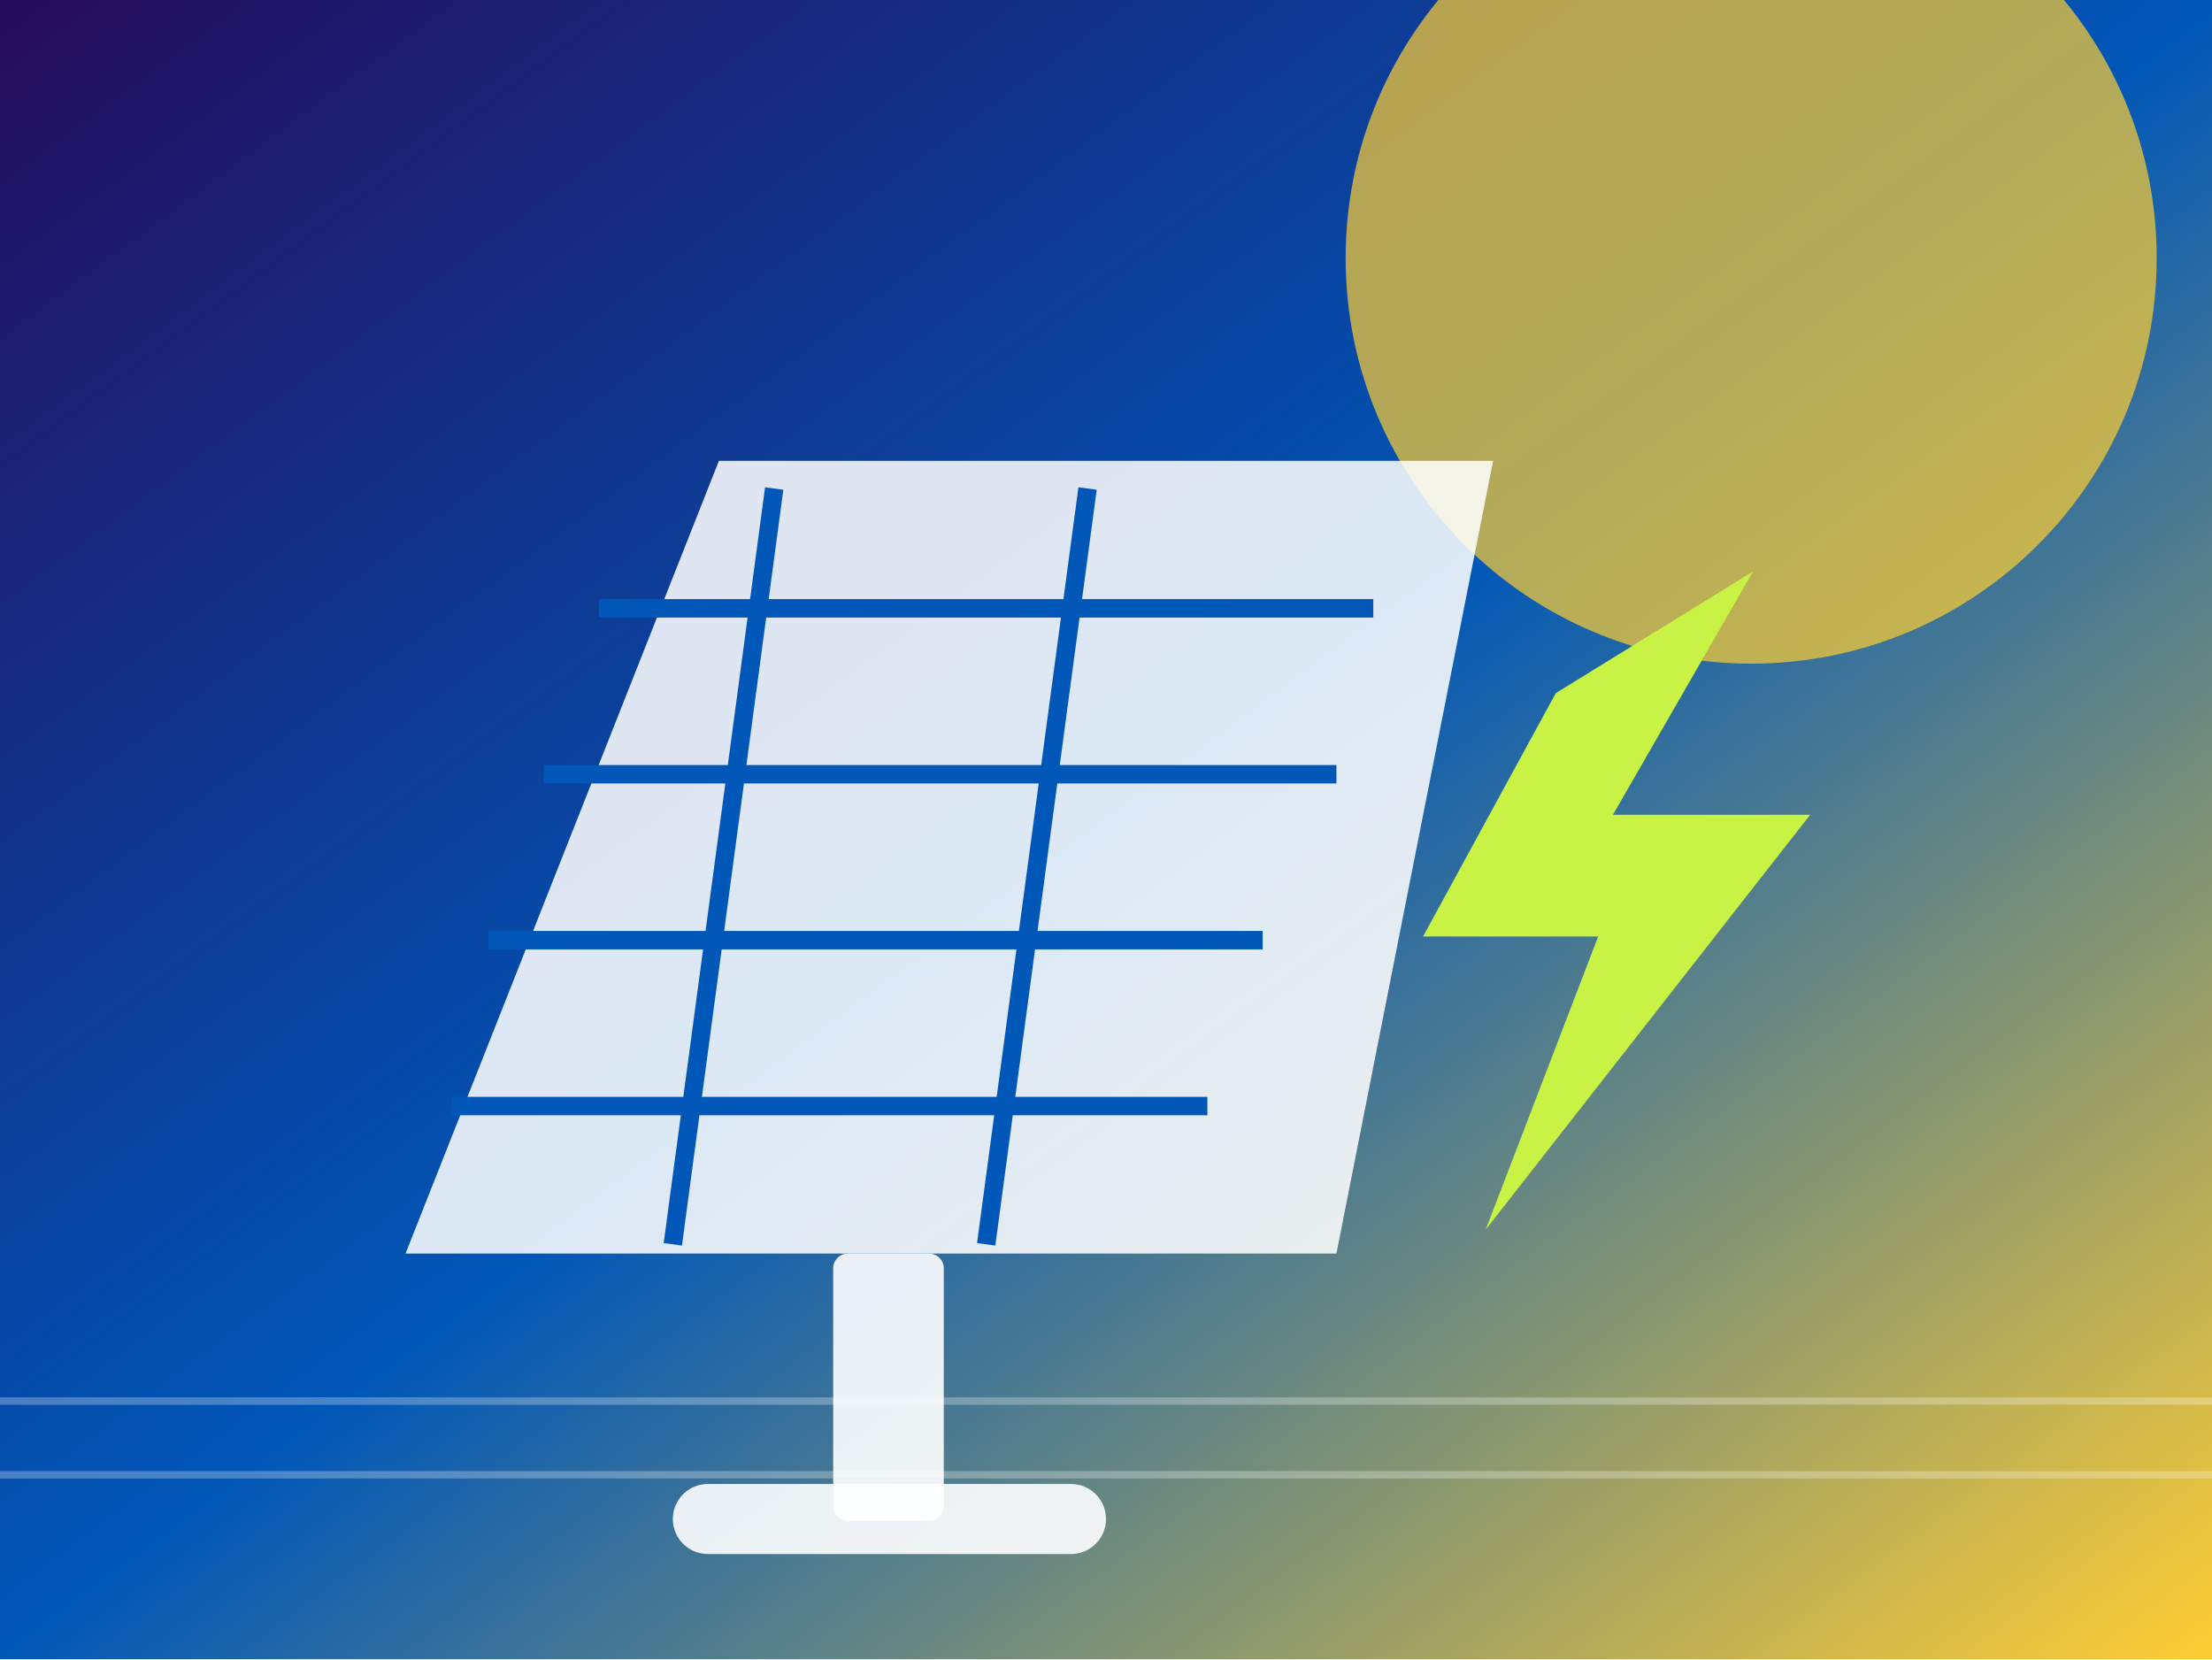
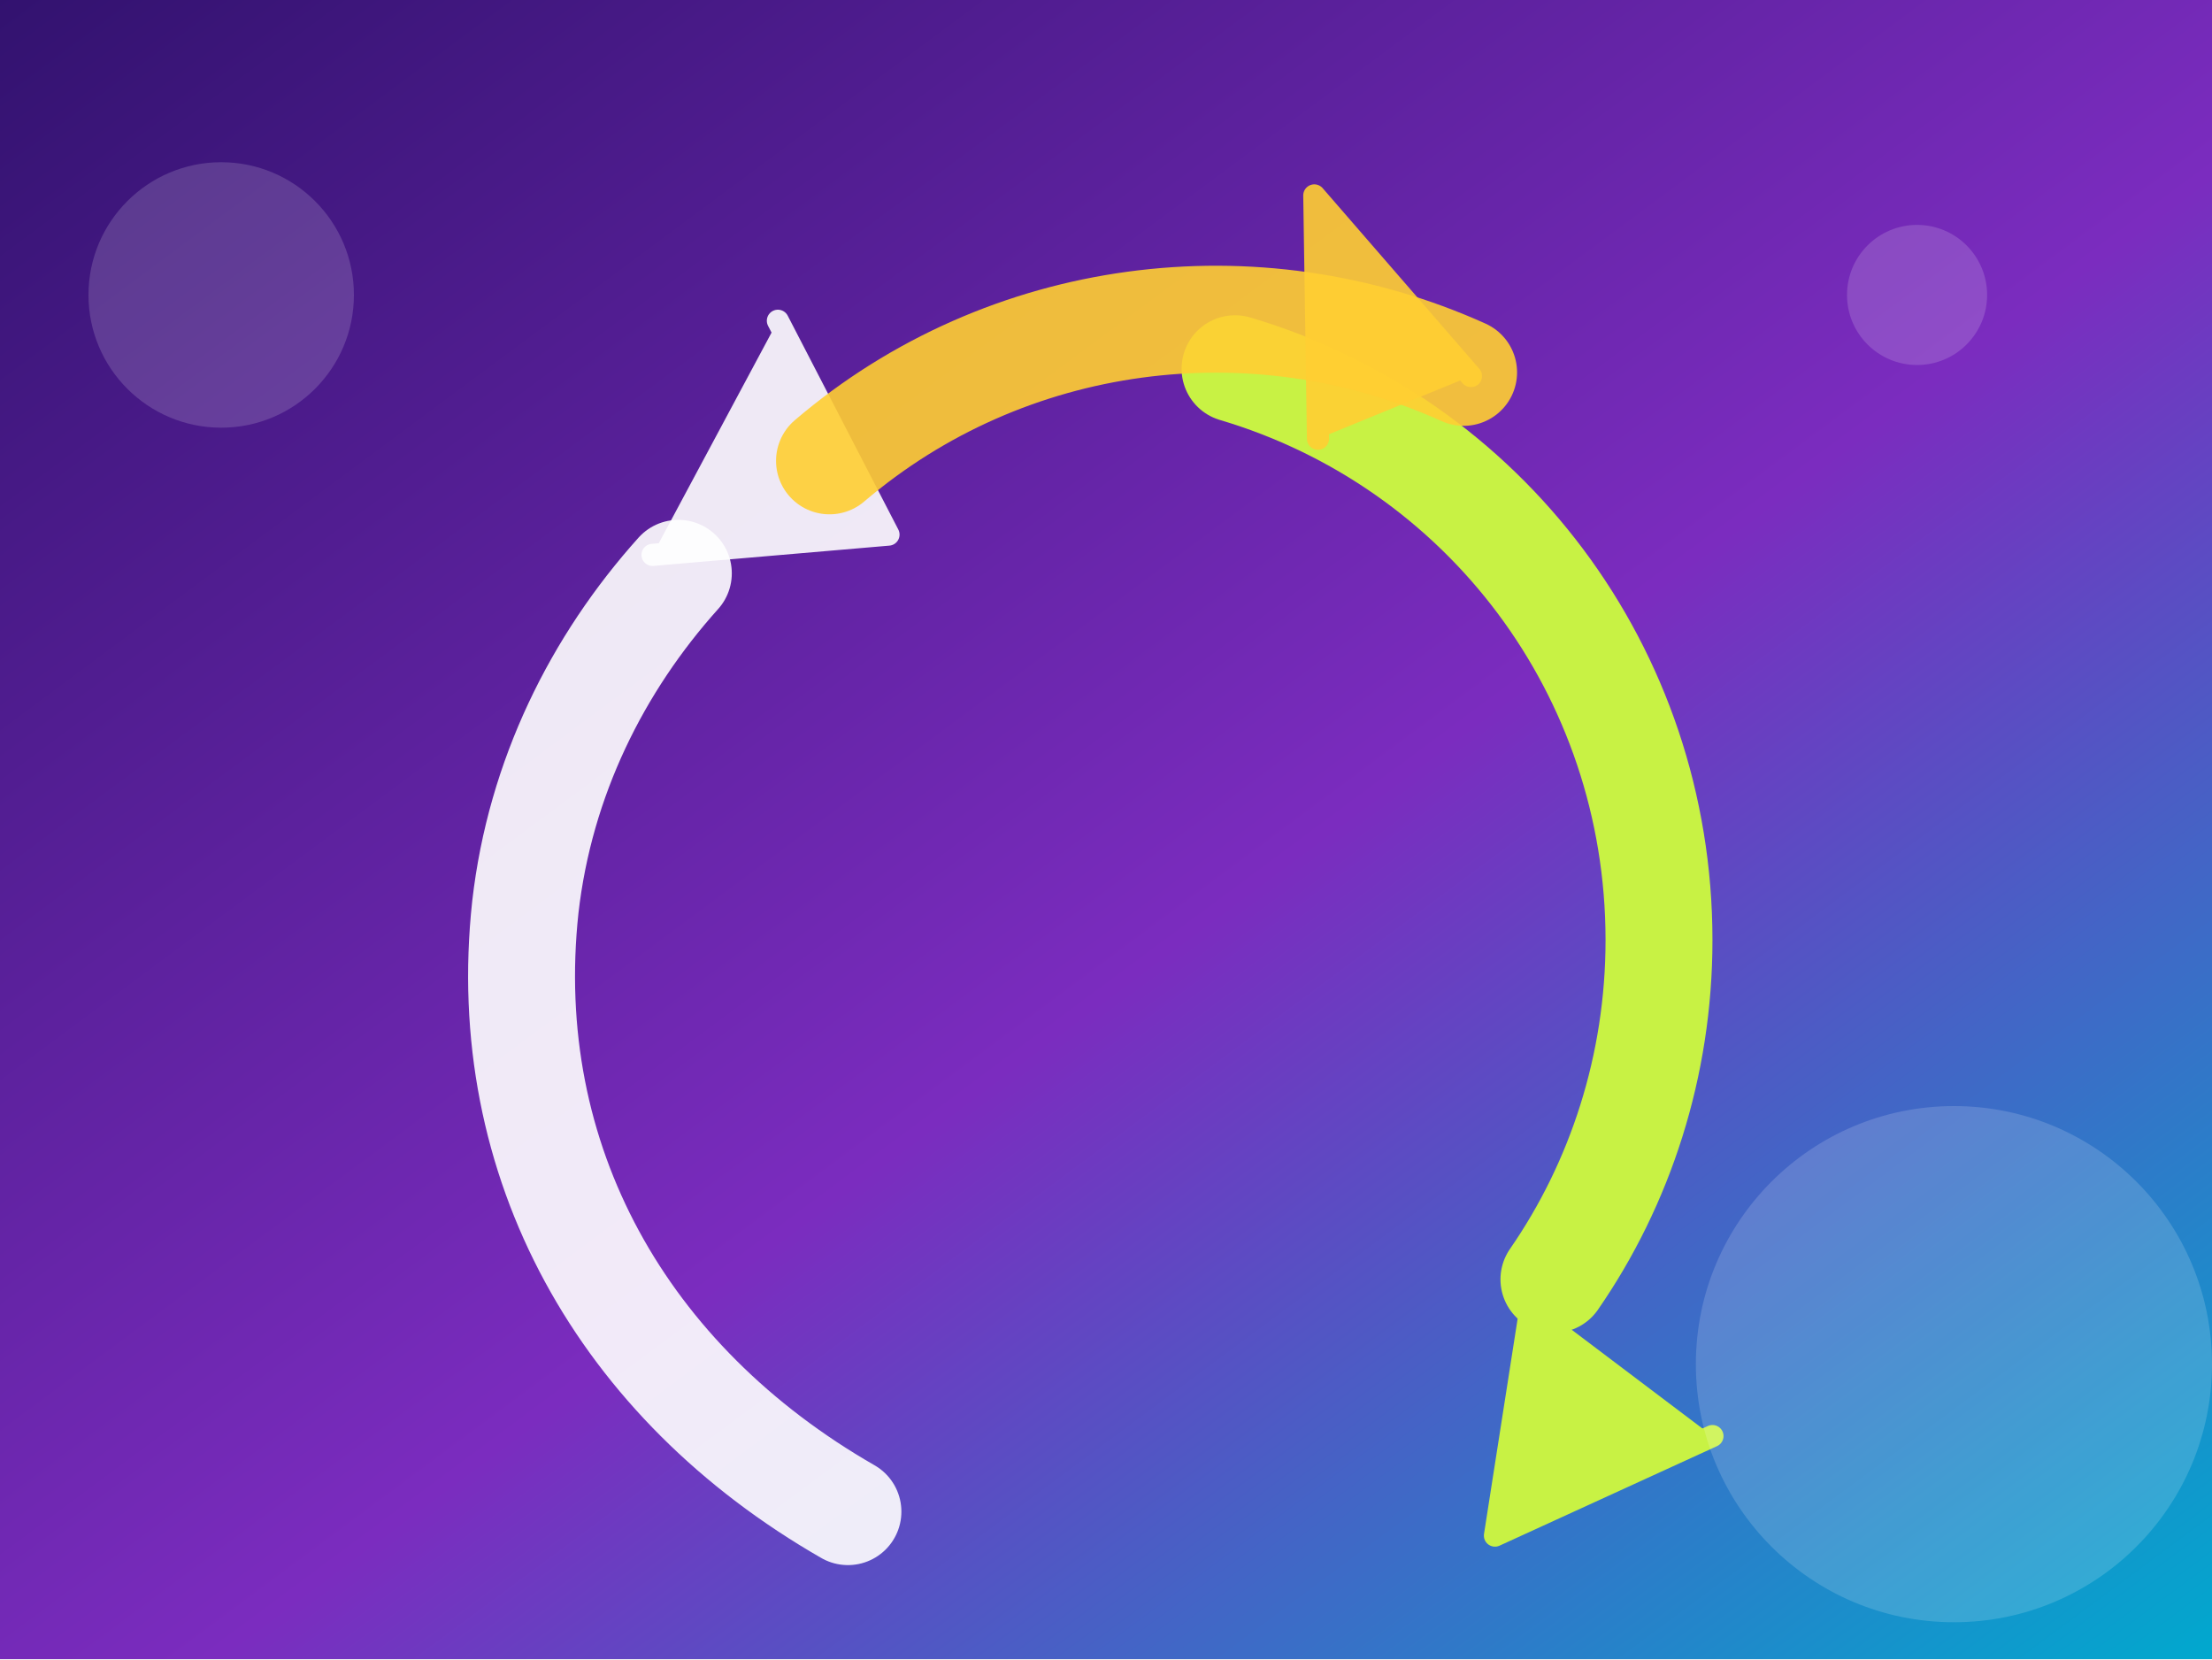
<svg xmlns="http://www.w3.org/2000/svg" viewBox="0 0 1200 900">
  <defs>
    <linearGradient id="g" x1="0" x2="1" y1="0" y2="1">
-       <stop stop-color="#250C5A" />
-       <stop offset=".5" stop-color="#0057B8" />
-       <stop offset="1" stop-color="#FFCE32" />
+       <stop stop-color="#32126F" />
+       <stop offset=".55" stop-color="#7B2CBF" />
+       <stop offset="1" stop-color="#00A9CE" />
    </linearGradient>
  </defs>
  <rect width="1200" height="900" fill="url(#g)" />
-   <circle cx="950" cy="140" r="220" fill="#FFCE32" opacity=".7" />
-   <g transform="translate(160 250)" fill="rgba(255,255,255,.9)">
-     <path d="M230 0h420l-85 430H60z" opacity=".96" />
-     <g stroke="#0057B8" stroke-width="10">
-       <path d="M165 80h420M135 170h430M105 260h420M85 350h410M260 15l-55 410M430 15l-55 410" />
-     </g>
-     <rect x="292" y="430" width="60" height="145" rx="8" />
-     <rect x="205" y="555" width="235" height="38" rx="19" />
+   <g transform="translate(250 130)" fill="none" stroke-linecap="round" stroke-linejoin="round">
+     <path d="M420 70c135 40 230 164 230 310 0 68-21 132-57 184" stroke="#C8F244" stroke-width="58" />
+     <path d="M581 575l-20 128 118-54" fill="#C8F244" stroke="#C8F244" stroke-width="12" />
+     <path d="M210 690C88 620 20 500 35 362c8-70 39-132 83-181" stroke="white" opacity=".9" stroke-width="58" />
+     <path d="M104 171l128-11-60-116" fill="white" opacity=".9" stroke="white" stroke-width="12" />
+     <path d="M200 120C296 38 431 21 544 72" stroke="#FFCE32" stroke-width="58" opacity=".9" />
+     <path d="M548 74l-85-98 2 132" fill="#FFCE32" opacity=".9" stroke="#FFCE32" stroke-width="12" />
  </g>
-   <path d="M844 376l-72 132h95l-61 159 176-225h-107l76-132z" fill="#C8F244" />
-   <g stroke="rgba(255,255,255,.28)" stroke-width="4" fill="none">
-     <path d="M0 760h1200" />
-     <path d="M0 800h1200" />
+   <g fill="rgba(255,255,255,.16)">
+     <circle cx="120" cy="160" r="72" />
+     <circle cx="1060" cy="740" r="140" />
+     <circle cx="1040" cy="160" r="38" />
  </g>
</svg>
